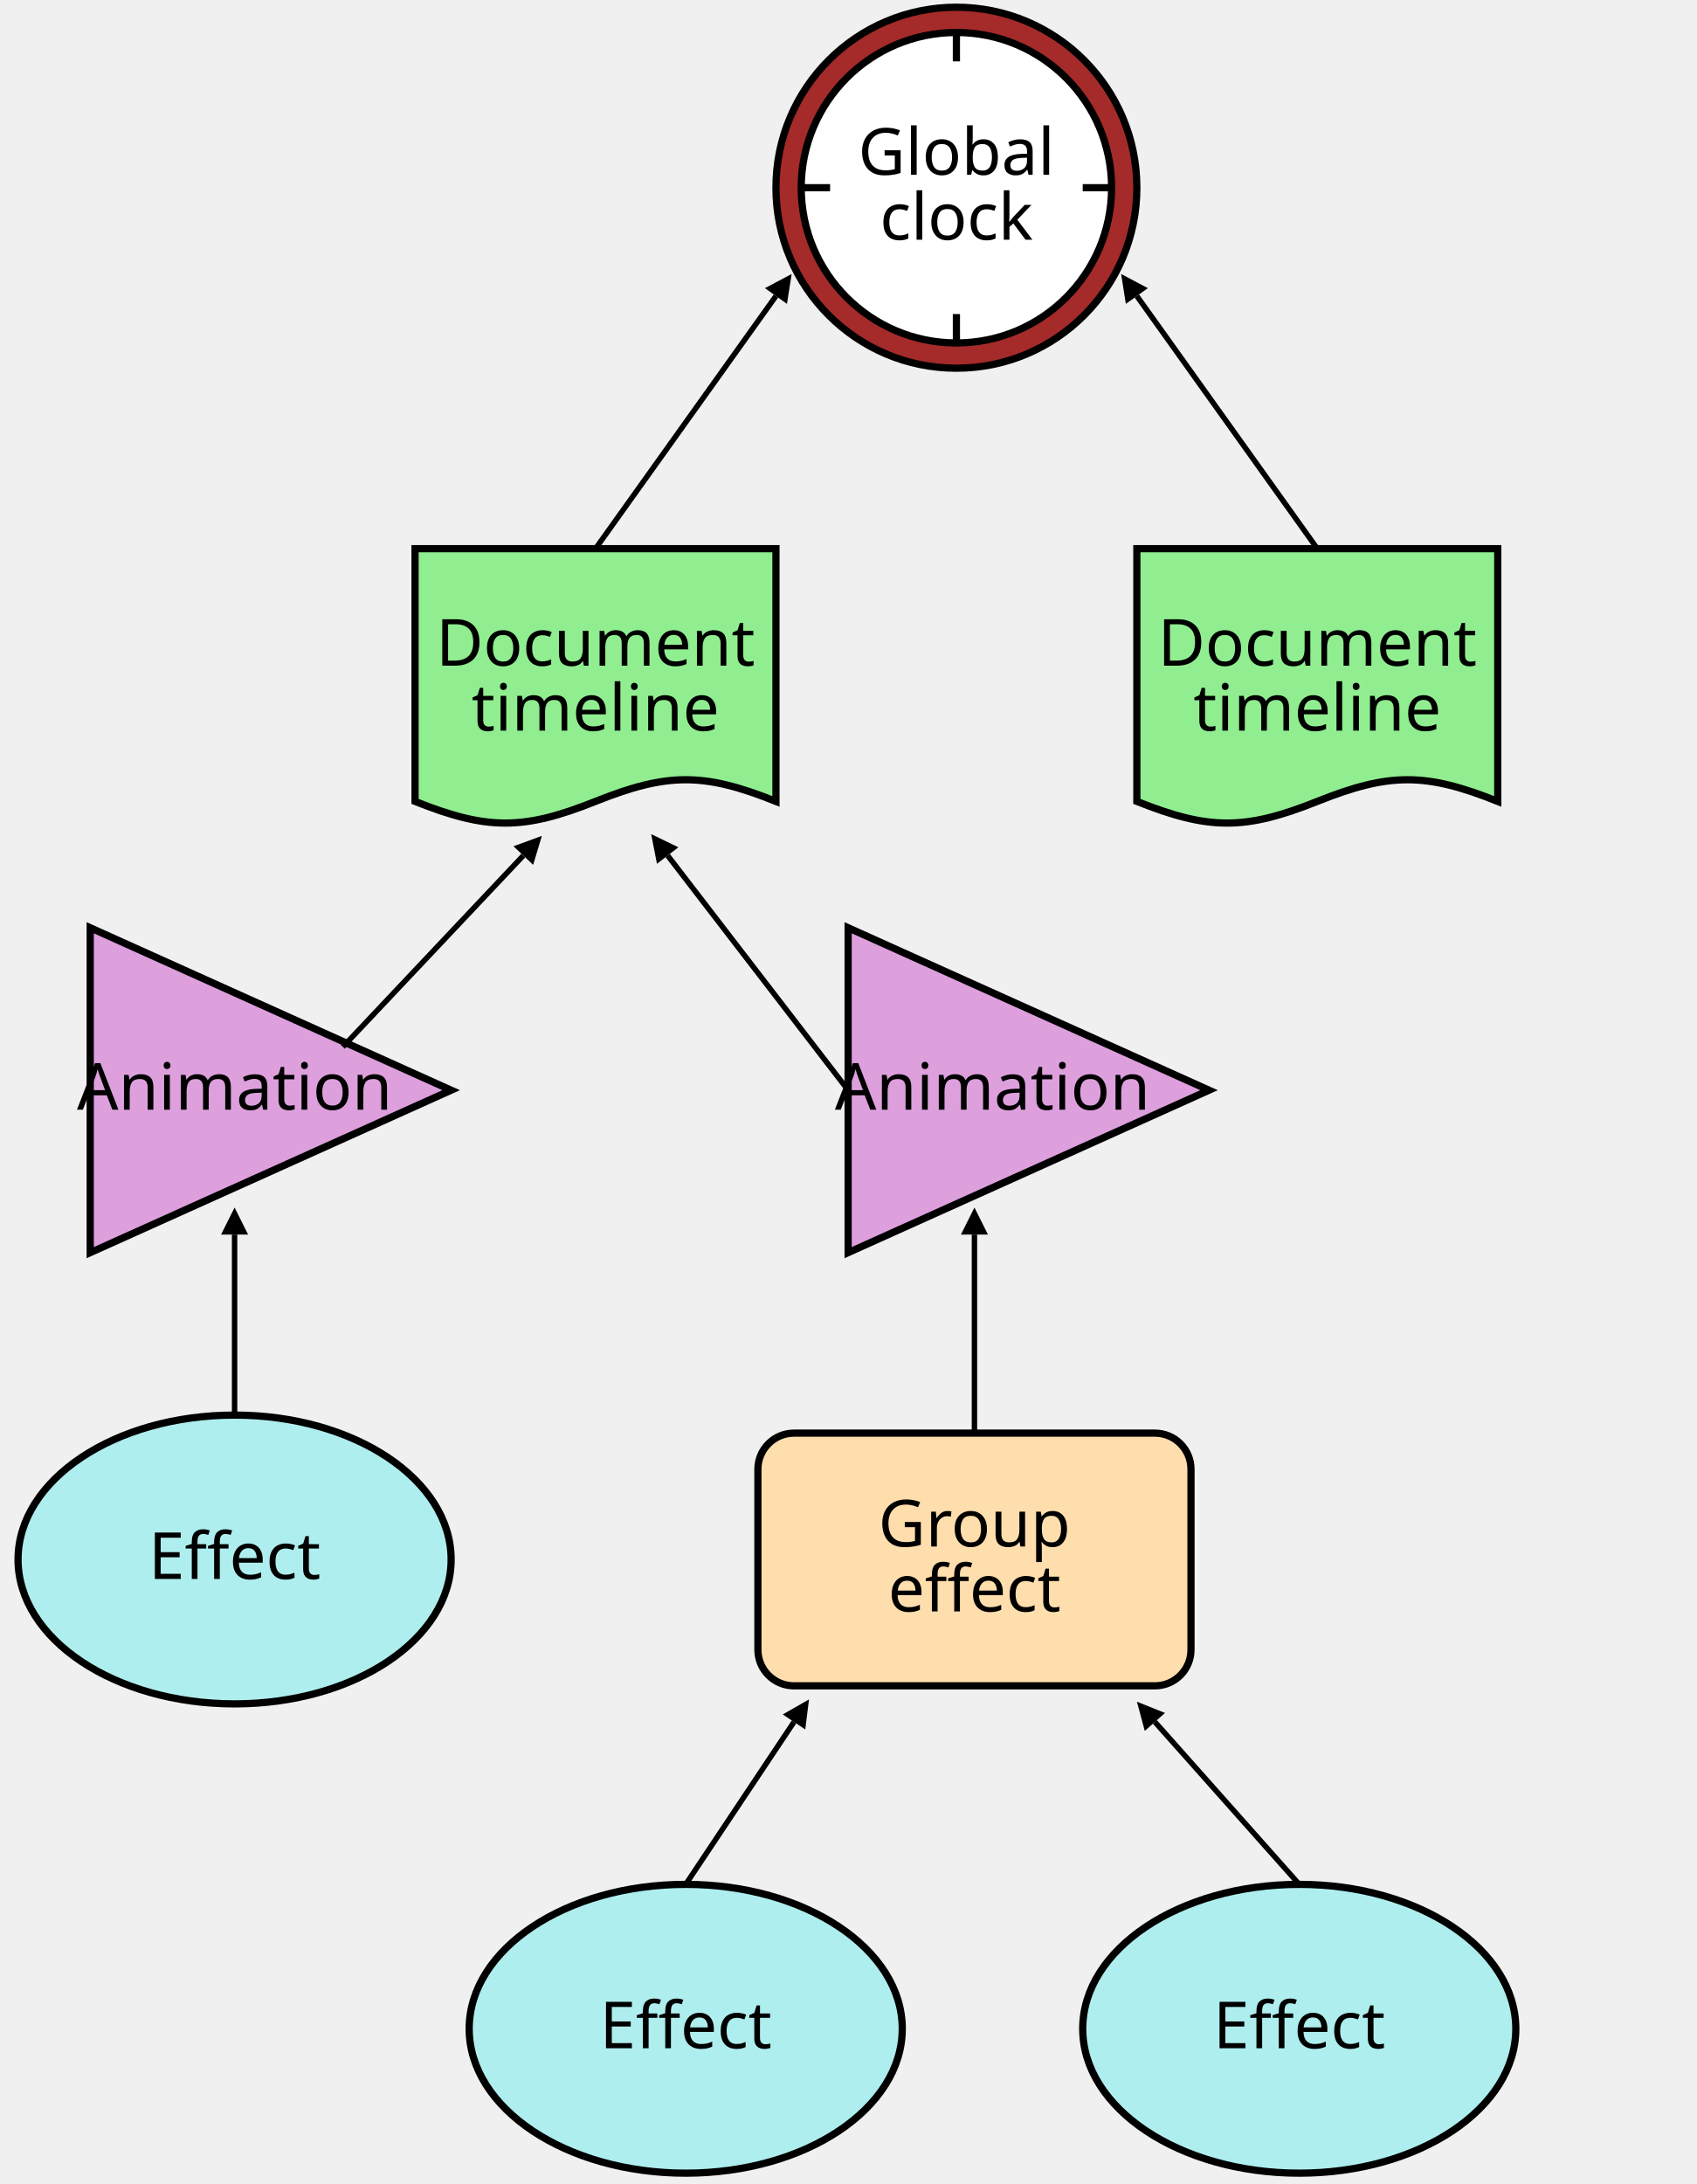
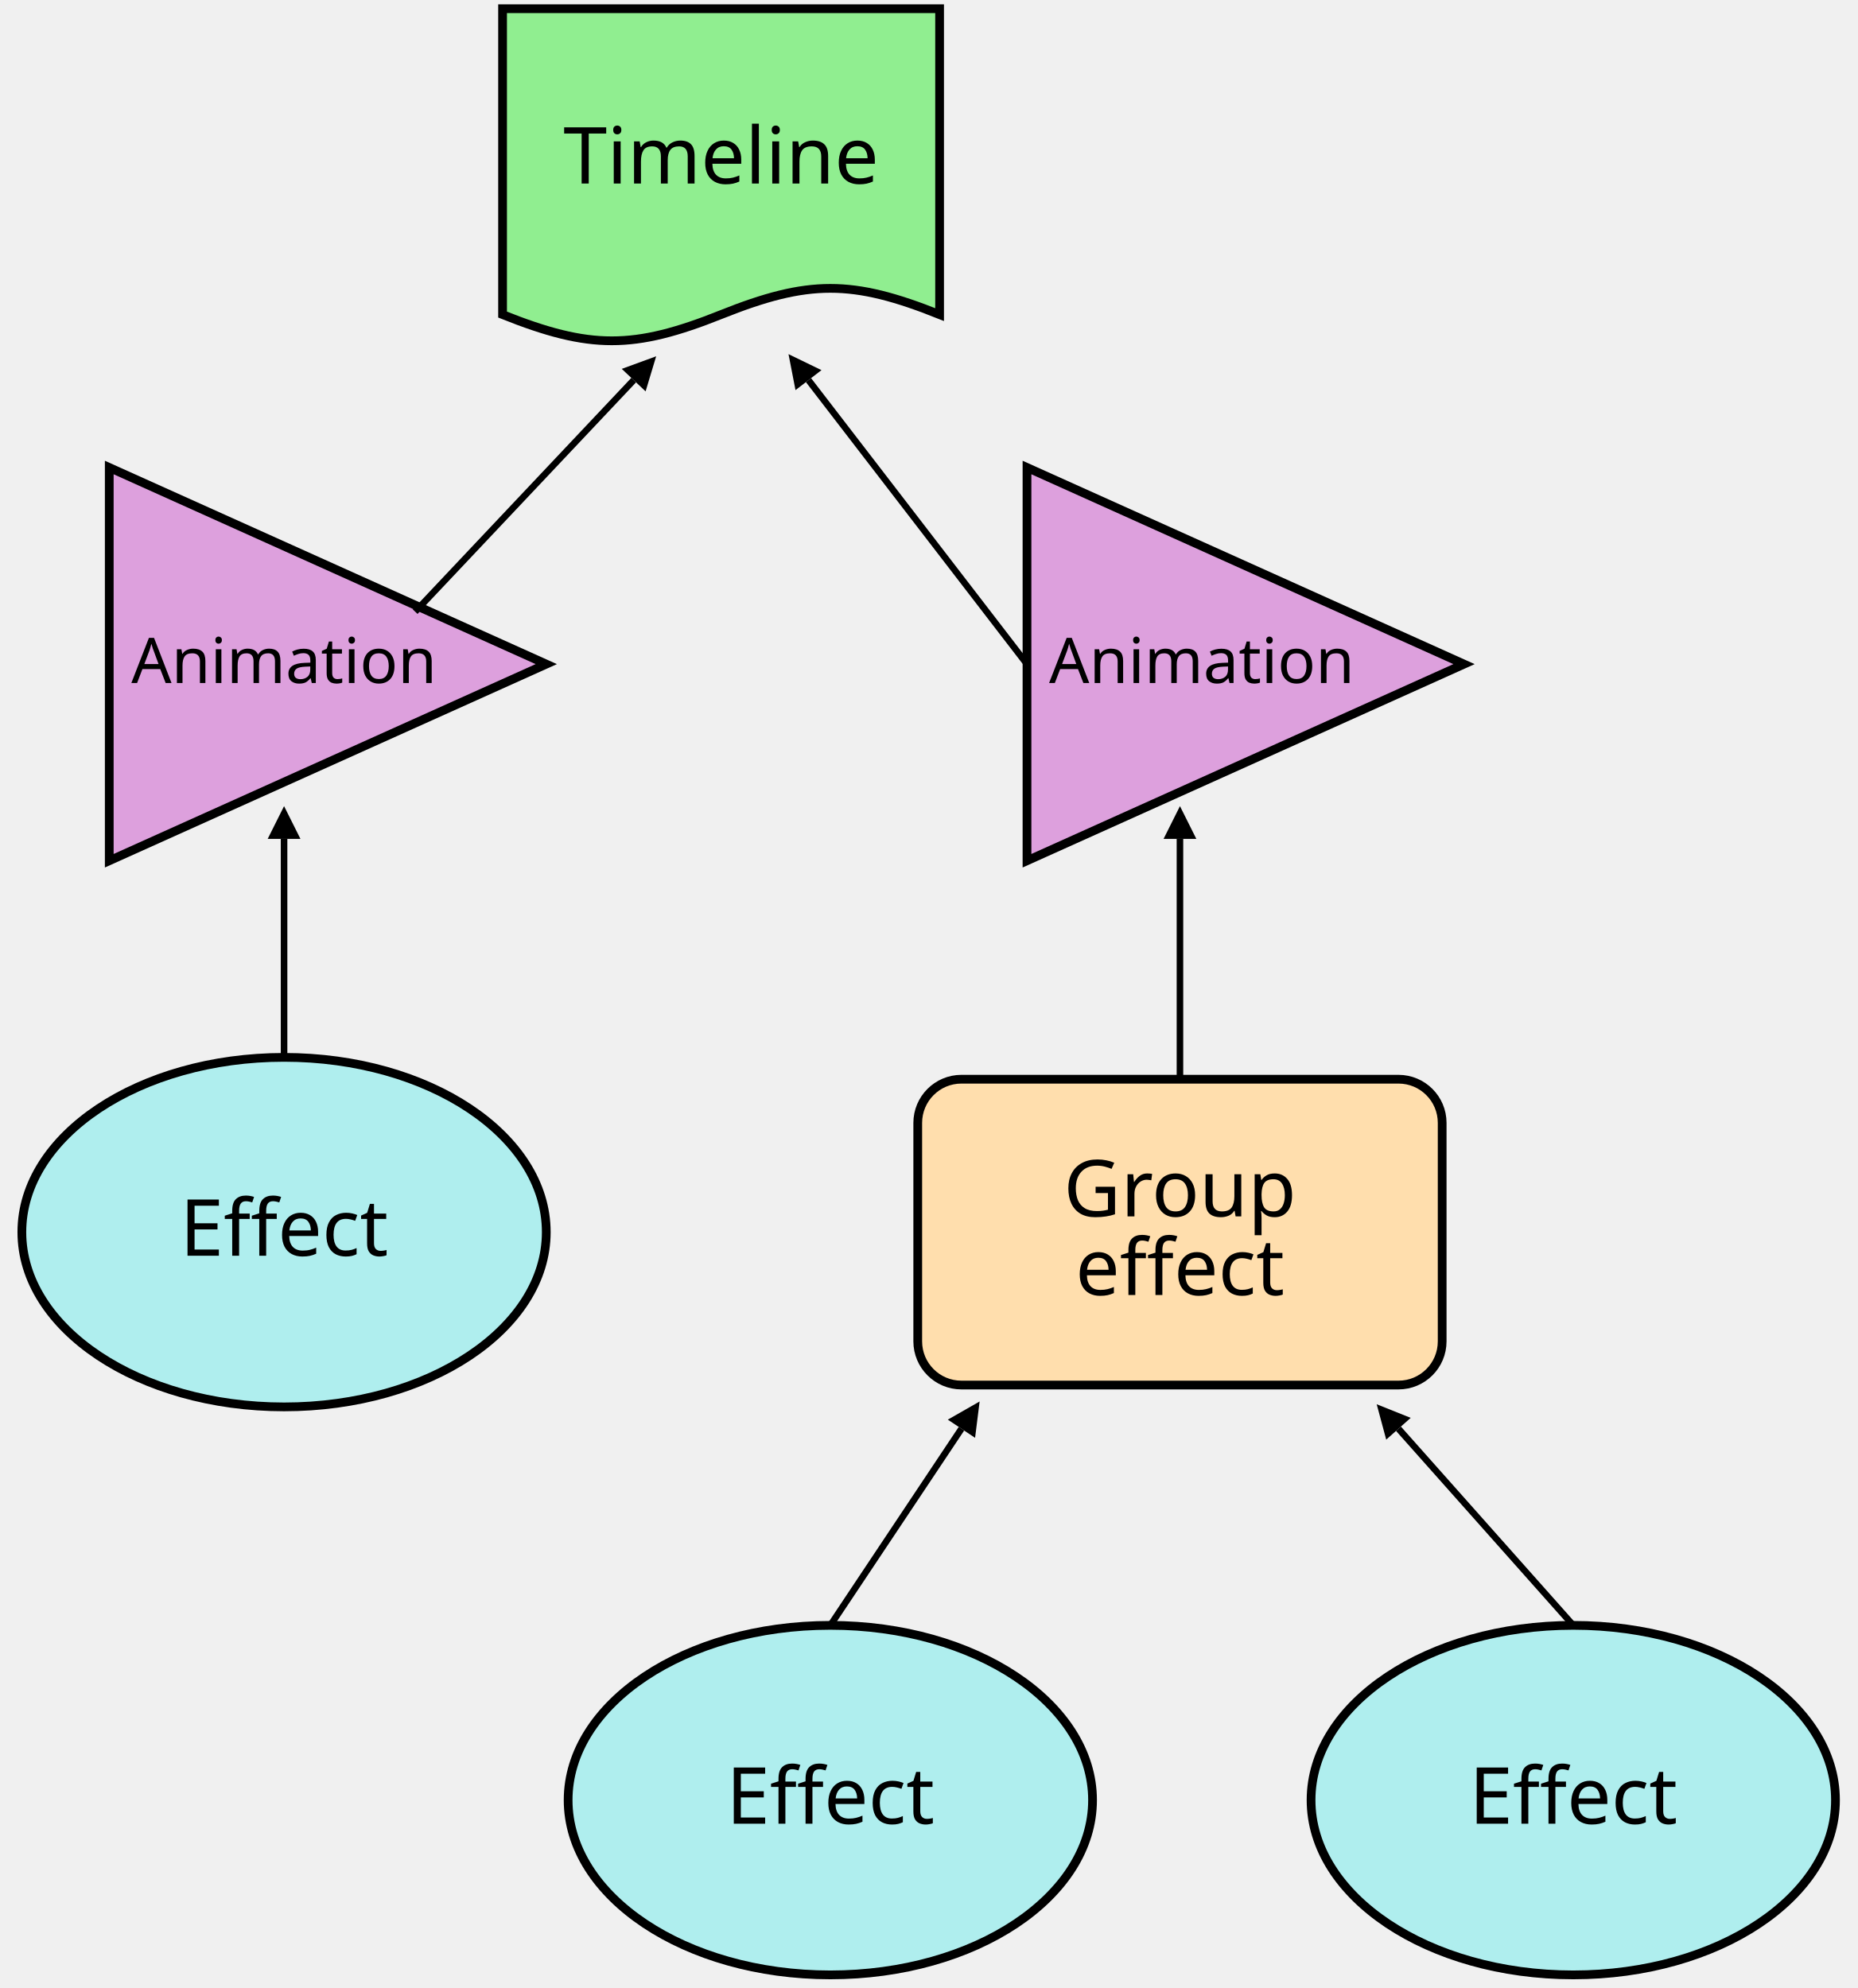
- <svg xmlns="http://www.w3.org/2000/svg" xmlns:xlink="http://www.w3.org/1999/xlink" width="100%" height="100%" viewBox="35 -2 470 605">
+ <svg xmlns="http://www.w3.org/2000/svg" xmlns:xlink="http://www.w3.org/1999/xlink" width="100%" height="100%" viewBox="35 148 425 455">
  <defs>
    <style type="text/css">
    svg {
      font-size: 18px;
      font-family: sans-serif;
    }

    /*
     * Line work
     */
    .arrowLine {
      stroke: black;
      stroke-width: 1.5;
      fill: none;
      marker-end: url(#arrow);
    }
    </style>
    <style type="text/css">
      .blackArrowHead {
        fill: black;
        stroke: none;
      }
    </style>
    <marker id="arrow" viewBox="0 -5 10 10" orient="auto" markerWidth="5" markerHeight="5">
      <path d="M0-5l10 5l-10 5z" class="blackArrowHead" />
    </marker>
    <marker id="reverseArrow" viewBox="-10 -5 10 10" orient="auto" markerWidth="5" markerHeight="5">
      <path d="M0-5l-10 5l10 5z" class="blackArrowHead" />
    </marker>
    <style type="text/css">
      .startTimeStar {
        stroke: blue;
        stroke-linecap: round;
        stroke-width: 2;
        fill: none;
      }
    </style>
    <path d="M-3.5-3.5l7 7M3.5-3.5l-7 7M0-5v10M-5 0h10" class="startTimeStar" id="star" />
    <style type="text/css">
      .document {
        fill: lightgreen;
        stroke: black;
        stroke-width: 2;
      }
    </style>
    <g id="document">
      <path d="M0 0h100v70c-20-8-30-8-50 0s-30 8-50 0z" class="document" />
-       <g transform="translate(50 45)">
-         <text y="-0.7em" text-anchor="middle">Document<tspan x="0" dy="1em">timeline</tspan>
-         </text>
+       <g transform="translate(50 40)">
+         <text text-anchor="middle">Timeline</text>
      </g>
    </g>
    <style type="text/css">
      .animation {
        fill: plum;
        stroke: black;
        stroke-width: 2;
      }
    </style>
    <g id="animation">
      <path d="M-40-45v90l100-45z" class="animation" />
-       <text y="0.3em" text-anchor="middle">Animation</text>
+       <text y="0.3em" text-anchor="middle" font-size="0.8em">Animation</text>
    </g>
    <style type="text/css">
      .effect {
        fill: paleturquoise;
        stroke: black;
        stroke-width: 2;
      }
    </style>
    <g id="effect">
      <ellipse rx="60" ry="40" class="effect" />
      <text y="0.3em" text-anchor="middle">Effect</text>
    </g>
    <style type="text/css">
      .group {
        fill: navajowhite;
        stroke: black;
        stroke-width: 2;
      }
    </style>
    <g id="group">
      <rect x="-60" y="-35" width="120" height="70" rx="10" ry="10" class="group" />
      <text y="-0.2em" text-anchor="middle">Group<tspan x="0" dy="1em">effect</tspan>
      </text>
    </g>
  </defs>
-   <g transform="translate(300 50)">
-     <circle r="50" fill="brown" stroke="black" stroke-width="2" />
-     <circle r="43" fill="white" stroke="black" stroke-width="2" />
-     <path d="M0-43v8M43 0h-8M0 43v-8M-43 0h8" stroke="black" stroke-width="2" fill="none" />
-     <text y="-0.2em" text-anchor="middle">Global<tspan x="0" dy="1em">clock</tspan>
-     </text>
-   </g>
  <use x="150" y="150" xlink:href="#document" />
-   <line x1="200" y1="150" x2="250" y2="80" class="arrowLine" />
-   <use x="350" y="150" xlink:href="#document" />
-   <line x1="400" y1="150" x2="350" y2="80" class="arrowLine" />
  <use x="100" y="300" xlink:href="#animation" />
  <line x1="130" y1="288" x2="180" y2="235" class="arrowLine" />
  <use x="100" y="430" xlink:href="#effect" />
  <line x1="100" y1="390" x2="100" y2="340" class="arrowLine" />
  <use x="310" y="300" xlink:href="#animation" />
  <line x1="270" y1="300" x2="220" y2="235" class="arrowLine" />
  <use x="305" y="430" xlink:href="#group" />
  <line x1="305" y1="395" x2="305" y2="340" class="arrowLine" />
  <use x="225" y="560" xlink:href="#effect" />
  <line x1="225" y1="520" x2="255" y2="475" class="arrowLine" />
  <use x="395" y="560" xlink:href="#effect" />
  <line x1="395" y1="520" x2="355" y2="475" class="arrowLine" />
</svg>
